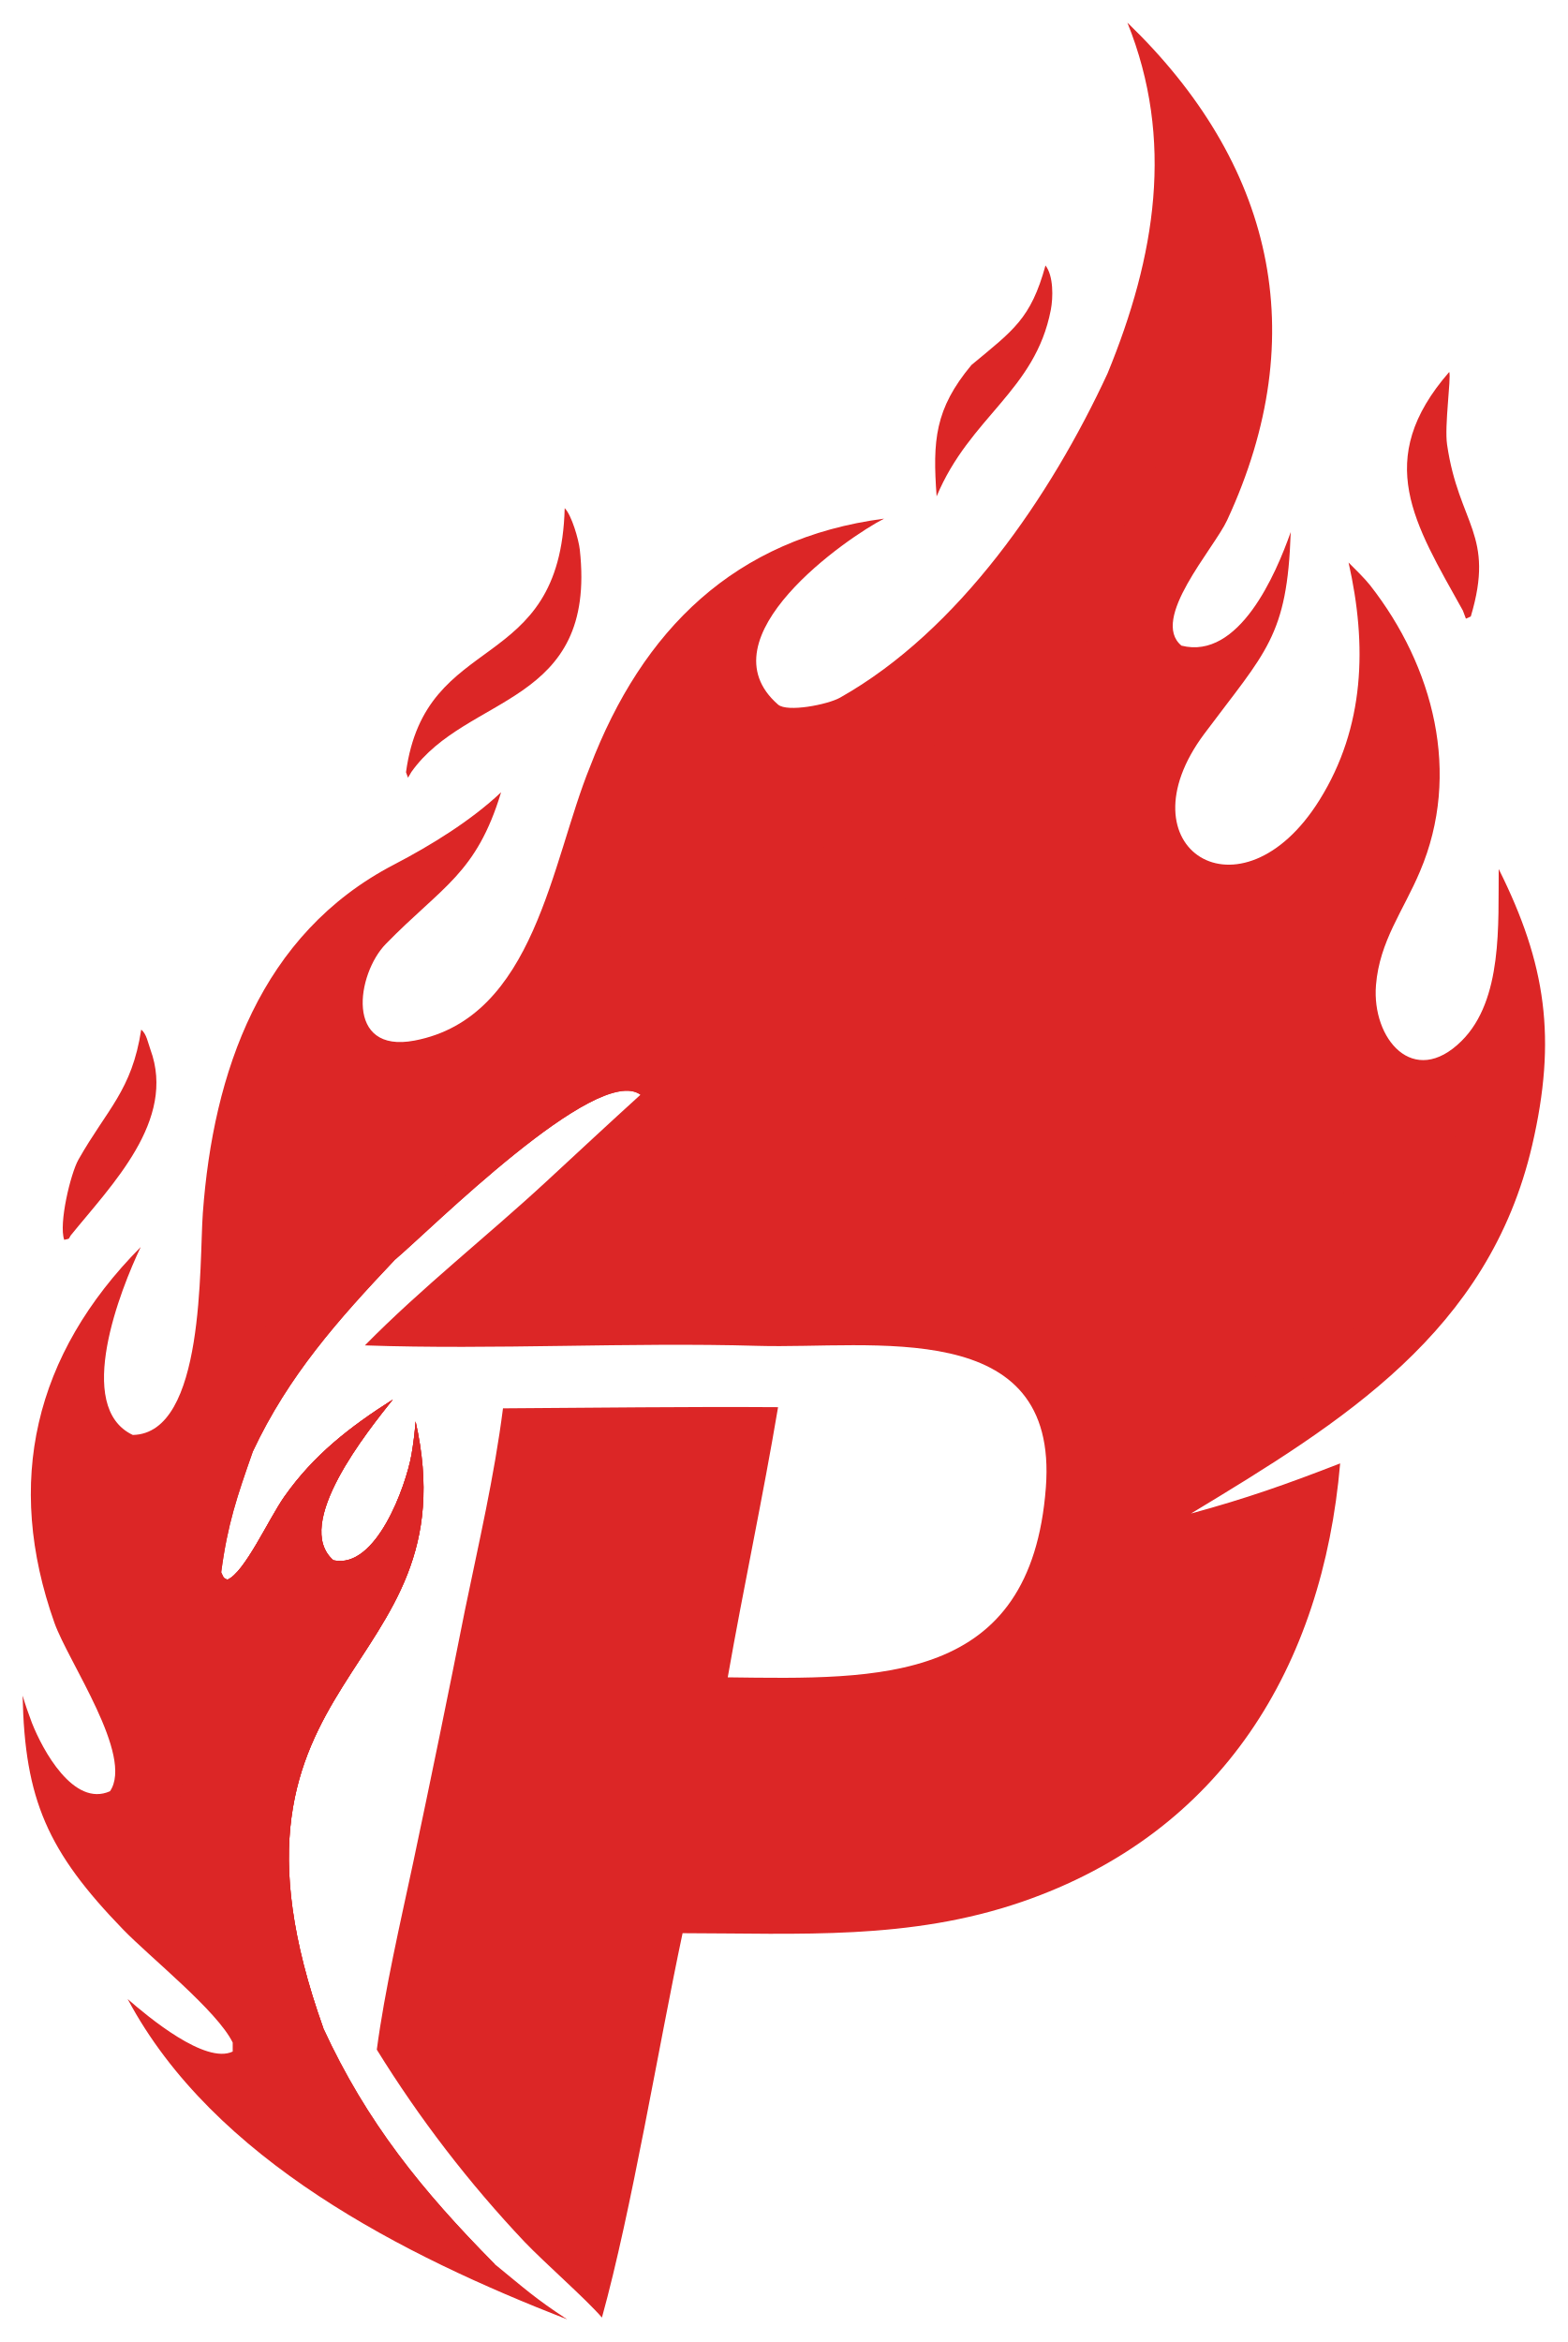
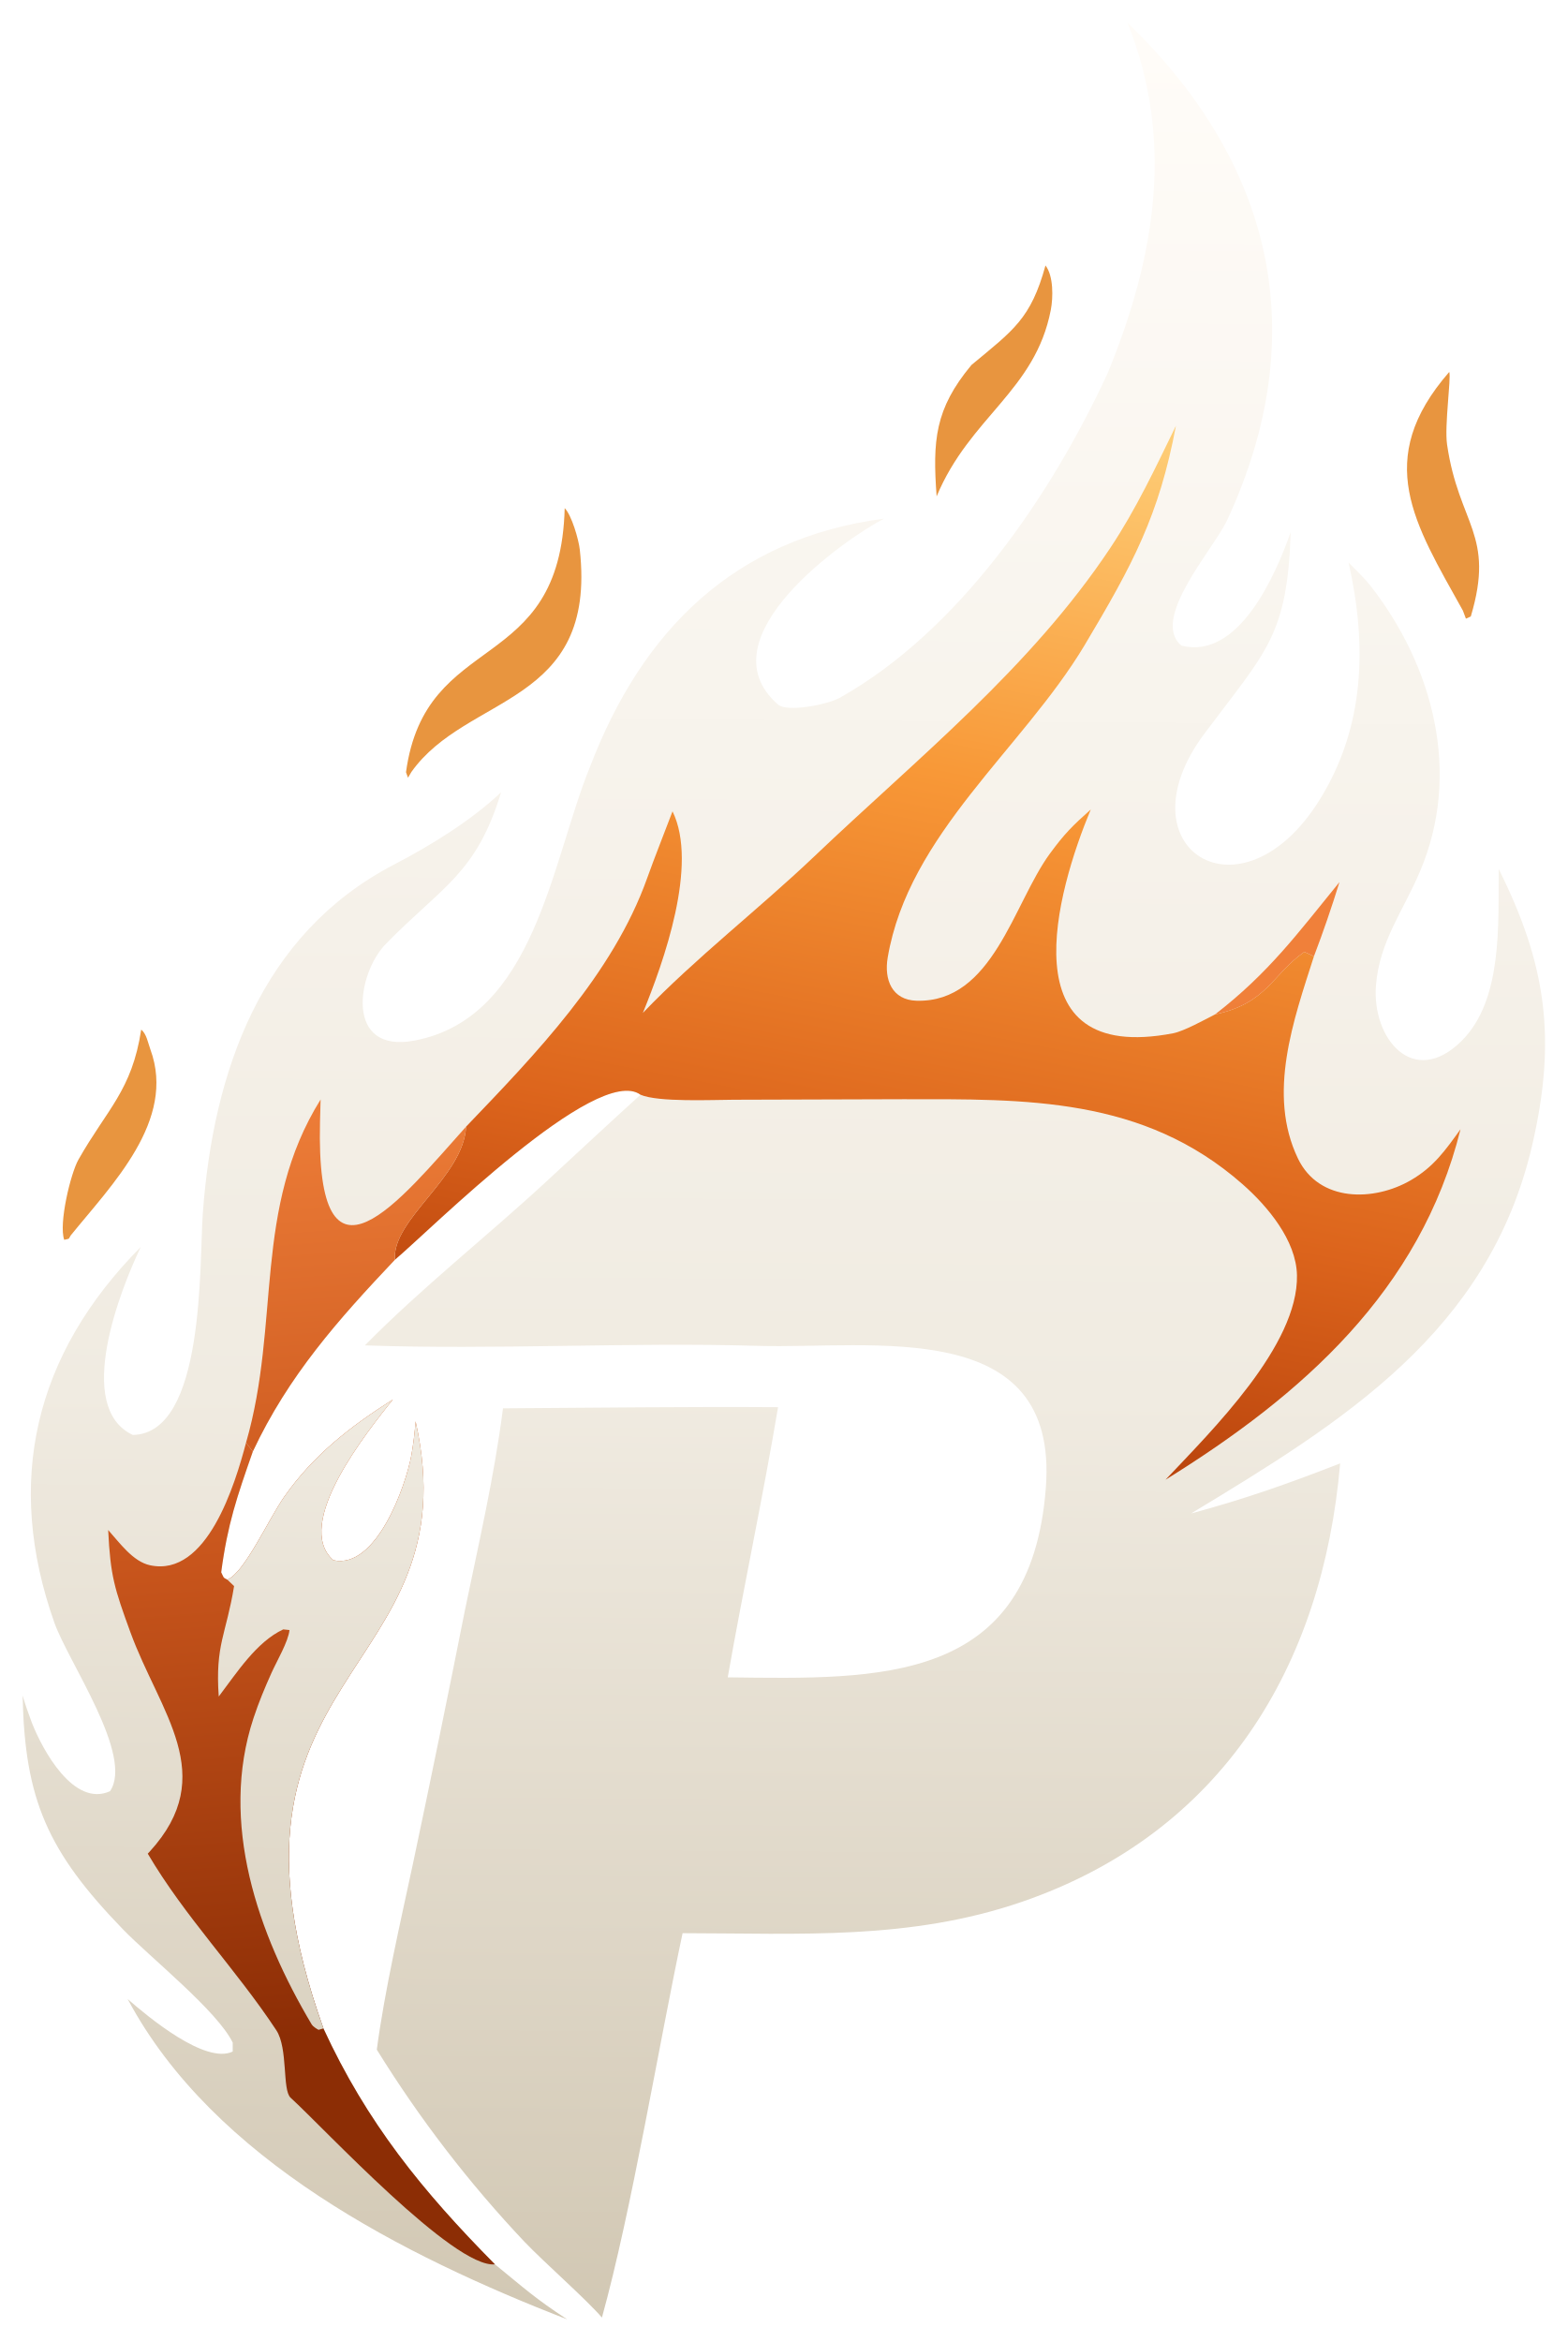
<svg xmlns="http://www.w3.org/2000/svg" version="1.1" style="display: block; overflow: visible;" viewBox="147.968 -1071.154 693.146 1035.373" width="693.146" height="1035.373" preserveAspectRatio="none" overflow="visible">
  <defs>
-     <style>path { fill: #DC2626; }</style>
+     <linearGradient id="BodyGrad" gradientUnits="userSpaceOnUse" x1="249.869" y1="658.446" x2="254.012" y2="46.35">
+       <stop offset="0" stop-color="rgb(210,200,180)" />
+       <stop offset="0.4" stop-color="rgb(240,235,225)" />
+       <stop offset="1" stop-color="rgb(255,252,248)" />
+     </linearGradient>
+     <linearGradient id="FlameGrad" gradientUnits="userSpaceOnUse" x1="300" y1="445" x2="360" y2="135">
+       <stop offset="0" stop-opacity="1" stop-color="rgb(175,58,8)" />
+       <stop offset="0.28" stop-opacity="1" stop-color="rgb(220,100,28)" />
+       <stop offset="0.62" stop-opacity="1" stop-color="rgb(248,152,55)" />
+       <stop offset="1" stop-opacity="1" stop-color="rgb(255,215,130)" />
+     </linearGradient>
+     <linearGradient id="EmberGrad" gradientUnits="userSpaceOnUse" x1="200" y1="580" x2="180" y2="320">
+       <stop offset="0" stop-opacity="1" stop-color="rgb(140,45,5)" />
+       <stop offset="0.5" stop-opacity="1" stop-color="rgb(200,85,28)" />
+       <stop offset="1" stop-opacity="1" stop-color="rgb(240,128,58)" />
+     </linearGradient>
  </defs>
-   <path transform="translate(-546.3016, -987.819) matrix(1.634074, 0, 0, 1.634074, 628.3348, -140.7911)" fill="url(#Gradient8)" d="M 345.397 41.281 C 384.685 79.153 395.832 125.383 372.38 175.911 C 368.788 183.651 351.43 202.716 360.031 209.838 C 375.597 213.758 385.574 190.509 389.591 179.113 C 388.677 207.434 382.82 211.426 366.209 233.688 C 343.146 264.596 376.097 285.741 397.389 251.585 C 409.668 231.887 410.293 209.701 405.245 187.35 C 406.886 188.982 409.688 191.736 411.061 193.489 C 428.264 215.451 435.825 244.465 424.578 270.897 C 420.056 281.629 413.639 289.749 412.663 301.667 C 411.475 316.185 422.817 329.684 435.822 316.782 C 447.037 305.657 445.699 285.01 445.868 270.27 C 458.73 295.977 461.61 316.183 454.93 344.975 C 443.192 395.57 403.591 419.86 362.612 444.636 C 377.645 440.541 388.396 436.734 402.967 431.079 C 398.253 485.937 371.026 531.052 316.884 549.679 C 286.468 560.143 256.711 558.213 225.042 558.173 C 218.488 589.029 211.263 633.158 203.221 662.163 C 198.894 657.145 187.876 647.507 182.358 641.763 C 167.271 625.808 153.851 608.355 142.304 589.678 C 144.433 573.64 148.697 555.218 152.114 539.236 C 156.94 516.455 161.618 493.642 166.149 470.8 C 169.91 452.537 174.086 434.692 176.448 416.178 C 201.169 416.035 226.182 415.692 250.879 415.865 C 246.784 440.247 241.542 464.556 237.263 488.955 C 278.551 489.478 319.306 490.876 323.339 437.595 C 326.862 391.058 276.413 400.177 245.461 399.276 C 210.318 398.253 174.312 400.383 139.082 399.147 C 154.441 383.536 172.14 369.649 188.229 354.763 C 196.688 346.936 205.128 339.078 213.66 331.333 C 201.864 322.794 156.737 367.965 147.184 376.004 C 131.834 392.228 118.412 407.303 108.76 427.873 C 104.495 440.045 101.922 447.508 100.2 460.535 C 100.989 462.09 100.59 461.894 101.872 462.53 C 106.537 460.638 113.028 446.108 117.304 440.037 C 125.273 428.724 135.062 421.165 146.637 413.794 C 139.902 422.274 119.424 447.538 130.557 457.28 C 142.132 459.813 150.163 437.206 151.68 428.776 C 152.201 425.769 152.574 422.739 152.8 419.696 C 168.402 489.593 92.915 486.288 127.857 583.933 C 139.587 609.377 154.56 627.844 174.276 647.766 C 182.39 654.374 184.957 656.85 193.815 662.656 C 149.742 645.498 98.106 619.569 74.902 576.002 C 80.431 580.821 95.914 593.737 103.314 590.198 L 103.314 587.767 C 99.125 579.179 81.036 564.778 73.69 557.204 C 53.216 536.095 47.042 522.018 46.469 493.905 C 47.215 496.396 48.056 498.858 48.99 501.284 C 51.846 508.547 60.27 524.202 70.116 519.766 C 76.625 510.172 58.847 484.829 55.077 474.205 C 41.589 436.201 49.523 401.697 78.427 372.535 C 73.017 383.886 60.278 415.828 76.279 423.381 C 95.925 423.013 94.234 376.963 95.235 363.323 C 98.028 325.274 110.858 287.841 146.946 269.078 C 156.933 263.885 167.821 257.171 175.935 249.507 C 169.236 271.605 160.011 274.913 144.727 290.56 C 136.885 298.589 133.513 320.299 152.522 316.679 C 185.114 310.471 189.529 268.252 199.989 242.625 C 214.168 205.567 239.121 180.807 279.562 175.474 C 269.794 180.455 230.137 207.71 250.872 225.778 C 253.349 227.936 264.316 225.782 267.629 223.917 C 299.882 205.752 324.71 169.278 340.02 136.213 C 353.06 104.488 358.161 72.968 345.397 41.281 z" id="svg-el-0" data-selectable="true" />
+   <path transform="translate(-546.3016, -987.819) matrix(1.634074, 0, 0, 1.634074, 628.3348, -140.7911)" fill="url(#BodyGrad)" d="M 345.397 41.281 C 384.685 79.153 395.832 125.383 372.38 175.911 C 368.788 183.651 351.43 202.716 360.031 209.838 C 375.597 213.758 385.574 190.509 389.591 179.113 C 388.677 207.434 382.82 211.426 366.209 233.688 C 343.146 264.596 376.097 285.741 397.389 251.585 C 409.668 231.887 410.293 209.701 405.245 187.35 C 406.886 188.982 409.688 191.736 411.061 193.489 C 428.264 215.451 435.825 244.465 424.578 270.897 C 420.056 281.629 413.639 289.749 412.663 301.667 C 411.475 316.185 422.817 329.684 435.822 316.782 C 447.037 305.657 445.699 285.01 445.868 270.27 C 458.73 295.977 461.61 316.183 454.93 344.975 C 443.192 395.57 403.591 419.86 362.612 444.636 C 377.645 440.541 388.396 436.734 402.967 431.079 C 398.253 485.937 371.026 531.052 316.884 549.679 C 286.468 560.143 256.711 558.213 225.042 558.173 C 218.488 589.029 211.263 633.158 203.221 662.163 C 198.894 657.145 187.876 647.507 182.358 641.763 C 167.271 625.808 153.851 608.355 142.304 589.678 C 144.433 573.64 148.697 555.218 152.114 539.236 C 156.94 516.455 161.618 493.642 166.149 470.8 C 169.91 452.537 174.086 434.692 176.448 416.178 C 201.169 416.035 226.182 415.692 250.879 415.865 C 246.784 440.247 241.542 464.556 237.263 488.955 C 278.551 489.478 319.306 490.876 323.339 437.595 C 326.862 391.058 276.413 400.177 245.461 399.276 C 210.318 398.253 174.312 400.383 139.082 399.147 C 154.441 383.536 172.14 369.649 188.229 354.763 C 196.688 346.936 205.128 339.078 213.66 331.333 C 201.864 322.794 156.737 367.965 147.184 376.004 C 131.834 392.228 118.412 407.303 108.76 427.873 C 104.495 440.045 101.922 447.508 100.2 460.535 C 100.989 462.09 100.59 461.894 101.872 462.53 C 106.537 460.638 113.028 446.108 117.304 440.037 C 125.273 428.724 135.062 421.165 146.637 413.794 C 139.902 422.274 119.424 447.538 130.557 457.28 C 142.132 459.813 150.163 437.206 151.68 428.776 C 152.201 425.769 152.574 422.739 152.8 419.696 C 168.402 489.593 92.915 486.288 127.857 583.933 C 139.587 609.377 154.56 627.844 174.276 647.766 C 182.39 654.374 184.957 656.85 193.815 662.656 C 149.742 645.498 98.106 619.569 74.902 576.002 C 80.431 580.821 95.914 593.737 103.314 590.198 L 103.314 587.767 C 99.125 579.179 81.036 564.778 73.69 557.204 C 53.216 536.095 47.042 522.018 46.469 493.905 C 47.215 496.396 48.056 498.858 48.99 501.284 C 51.846 508.547 60.27 524.202 70.116 519.766 C 76.625 510.172 58.847 484.829 55.077 474.205 C 41.589 436.201 49.523 401.697 78.427 372.535 C 73.017 383.886 60.278 415.828 76.279 423.381 C 95.925 423.013 94.234 376.963 95.235 363.323 C 98.028 325.274 110.858 287.841 146.946 269.078 C 156.933 263.885 167.821 257.171 175.935 249.507 C 169.236 271.605 160.011 274.913 144.727 290.56 C 136.885 298.589 133.513 320.299 152.522 316.679 C 185.114 310.471 189.529 268.252 199.989 242.625 C 214.168 205.567 239.121 180.807 279.562 175.474 C 269.794 180.455 230.137 207.71 250.872 225.778 C 253.349 227.936 264.316 225.782 267.629 223.917 C 299.882 205.752 324.71 169.278 340.02 136.213 C 353.06 104.488 358.161 72.968 345.397 41.281 z" id="svg-el-0" data-selectable="true" />
  <path transform="translate(-546.3016, -987.819) matrix(1.634074, 0, 0, 1.634074, 628.3348, -140.7911)" fill="url(#FlameGrad)" d="M 358.535 150.346 C 353.954 174.624 346.925 187.764 333.76 209.816 C 316.962 237.815 286.2 260.825 280.543 294.221 C 279.527 300.216 281.711 305.721 288.366 305.904 C 309.011 306.471 314.53 279.633 324.422 266.113 C 328.307 260.803 330.611 258.492 335.485 254.167 C 326.291 276.204 312.72 323.366 357.763 314.713 C 360.681 314.152 366.267 311.055 369.11 309.606 C 383.244 306.591 384.538 298.827 393.272 292.687 L 395.872 293.893 C 390.372 311.074 383.144 331.127 391.554 348.6 C 397.279 360.494 412.146 360.246 422.099 354.454 C 428.315 350.837 431.369 346.441 435.535 340.672 C 424.686 384.385 392.557 412.673 355.712 435.496 C 368.183 422.245 391.686 399.176 391.282 380.143 C 391.081 370.716 383.314 361.481 376.544 355.526 C 349.629 331.854 317.879 332.532 284.717 332.545 L 238.865 332.688 C 232.992 332.717 218.395 333.394 213.66 331.333 C 201.864 322.794 156.737 367.965 147.184 376.004 C 146.42 364.913 165.718 353.74 166.467 339.965 C 185.188 320.429 206.187 298.736 215.452 272.754 C 217.601 266.73 220.064 260.672 222.32 254.667 C 229.386 269.062 219.904 295.469 214.296 309.201 C 228.499 294.38 245.734 281.08 260.708 266.827 C 288.679 240.204 319.086 215.96 340.73 183.472 C 347.727 172.97 353.028 161.652 358.535 150.346 z" id="svg-el-1" data-selectable="true" />
  <path transform="translate(-546.3016, -987.819) matrix(1.634074, 0, 0, 1.634074, 628.3348, -140.7911)" fill="url(#EmberGrad)" d="M 101.872 462.53 C 106.537 460.638 113.028 446.108 117.304 440.037 C 125.273 428.724 135.062 421.165 146.637 413.794 C 139.902 422.274 119.424 447.538 130.557 457.28 C 142.132 459.813 150.163 437.206 151.68 428.776 C 152.201 425.769 152.574 422.739 152.8 419.696 C 168.402 489.593 92.915 486.288 127.857 583.933 C 139.587 609.377 154.56 627.844 174.276 647.766 C 163.189 648.914 128.159 611.057 118.977 602.684 C 116.68 600.59 118.341 589.325 115.114 584.432 C 104.207 567.894 90.398 553.786 80.331 536.661 C 80.523 536.455 80.715 536.248 80.906 536.04 C 99.809 515.329 83.578 498.545 75.625 476.729 C 71.343 464.984 70.215 461.549 69.62 449.098 C 72.709 452.537 76.309 457.642 80.955 458.636 C 96.373 461.936 103.968 436.665 106.931 425.451 L 108.76 427.873 C 104.495 440.045 101.922 447.508 100.2 460.535 C 100.989 462.09 100.59 461.894 101.872 462.53 z" id="svg-el-2" data-selectable="true" />
-   <path transform="translate(-546.3016, -987.819) matrix(1.634074, 0, 0, 1.634074, 628.3348, -140.7911)" fill="url(#Gradient8)" d="M 101.872 462.53 C 106.537 460.638 113.028 446.108 117.304 440.037 C 125.273 428.724 135.062 421.165 146.637 413.794 C 139.902 422.274 119.424 447.538 130.557 457.28 C 142.132 459.813 150.163 437.206 151.68 428.776 C 152.201 425.769 152.574 422.739 152.8 419.696 C 168.402 489.593 92.915 486.288 127.857 583.933 L 126.538 584.319 C 126.024 584.049 125.011 583.408 124.713 582.903 C 110.133 558.43 99.595 528.249 108.949 499.976 C 110.381 495.648 111.968 491.856 113.822 487.724 C 115.193 484.667 118.394 479.223 118.677 476.158 L 116.982 475.987 C 109.712 479.394 104.454 487.675 99.538 494.142 C 98.537 480.071 101.588 477.279 103.686 464.271 L 101.872 462.53 z" id="svg-el-3" data-selectable="true" />
+   <path transform="translate(-546.3016, -987.819) matrix(1.634074, 0, 0, 1.634074, 628.3348, -140.7911)" fill="url(#BodyGrad)" d="M 101.872 462.53 C 106.537 460.638 113.028 446.108 117.304 440.037 C 125.273 428.724 135.062 421.165 146.637 413.794 C 139.902 422.274 119.424 447.538 130.557 457.28 C 142.132 459.813 150.163 437.206 151.68 428.776 C 152.201 425.769 152.574 422.739 152.8 419.696 C 168.402 489.593 92.915 486.288 127.857 583.933 L 126.538 584.319 C 126.024 584.049 125.011 583.408 124.713 582.903 C 110.133 558.43 99.595 528.249 108.949 499.976 C 110.381 495.648 111.968 491.856 113.822 487.724 C 115.193 484.667 118.394 479.223 118.677 476.158 L 116.982 475.987 C 109.712 479.394 104.454 487.675 99.538 494.142 C 98.537 480.071 101.588 477.279 103.686 464.271 L 101.872 462.53 z" id="svg-el-3" data-selectable="true" />
  <path transform="translate(-546.3016, -987.819) matrix(1.634074, 0, 0, 1.634074, 628.3348, -140.7911)" fill="url(#EmberGrad)" d="M 106.931 425.451 C 116.315 392.98 108.715 362.108 127.105 332.617 L 126.937 338.636 C 125.723 389.223 148.854 359.579 166.467 339.965 C 165.718 353.74 146.42 364.913 147.184 376.004 C 131.834 392.228 118.412 407.303 108.76 427.873 L 106.931 425.451 z" id="svg-el-4" data-selectable="true" />
  <path transform="translate(-546.3016, -987.819) matrix(1.634074, 0, 0, 1.634074, 628.3348, -140.7911)" fill="url(#EmberGrad)" d="M 402.781 273.809 C 400.695 280.577 398.39 287.275 395.872 293.893 L 393.272 292.687 C 384.538 298.827 383.244 306.591 369.11 309.606 C 383.603 298.415 391.396 287.791 402.781 273.809 z" id="svg-el-5" data-selectable="true" />
  <path transform="translate(-546.3016, -987.819) matrix(1.634074, 0, 0, 1.634074, 628.3348, -140.7911)" fill="rgb(232,149,63)" d="M 193.142 172.634 C 195.02 174.519 196.927 181.115 197.232 183.875 C 201.908 226.247 166.725 222.778 151.662 244.017 L 150.747 245.565 L 150.207 244.078 C 155.495 205.291 191.97 218.227 193.142 172.634 z" id="svg-el-54" data-selectable="true" />
  <path transform="translate(-546.3016, -987.819) matrix(1.634074, 0, 0, 1.634074, 628.3348, -140.7911)" fill="rgb(232,149,63)" d="M 432.489 135.784 C 433.036 137.528 431.149 150.317 431.899 155.441 C 435.087 177.218 444.967 179.671 438.313 201.95 L 436.996 202.535 L 436.184 200.368 C 423.054 176.748 411.757 159.609 432.489 135.784 z" id="svg-el-55" data-selectable="true" />
  <path transform="translate(-546.3016, -987.819) matrix(1.634074, 0, 0, 1.634074, 628.3348, -140.7911)" fill="rgb(232,149,63)" d="M 323.237 106.984 C 325.446 109.822 325.309 115.736 324.678 119.003 C 320.447 140.925 302.753 147.932 293.78 169.46 C 292.68 154.364 293.288 145.814 303.207 133.905 C 314.548 124.475 319.259 121.46 323.237 106.984 z" id="svg-el-56" data-selectable="true" />
  <path transform="translate(-546.3016, -987.819) matrix(1.634074, 0, 0, 1.634074, 628.3348, -140.7911)" fill="rgb(232,149,63)" d="M 78.555 313.727 C 80.007 314.835 80.411 317.37 81.047 319.096 C 88.119 338.292 70.531 355.741 59.469 369.417 C 58.758 370.625 59.271 370.177 57.725 370.59 C 56.186 366.25 59.454 352.635 61.569 348.9 C 69.317 335.216 76.048 330.195 78.555 313.727 z" id="svg-el-57" data-selectable="true" />
</svg>
